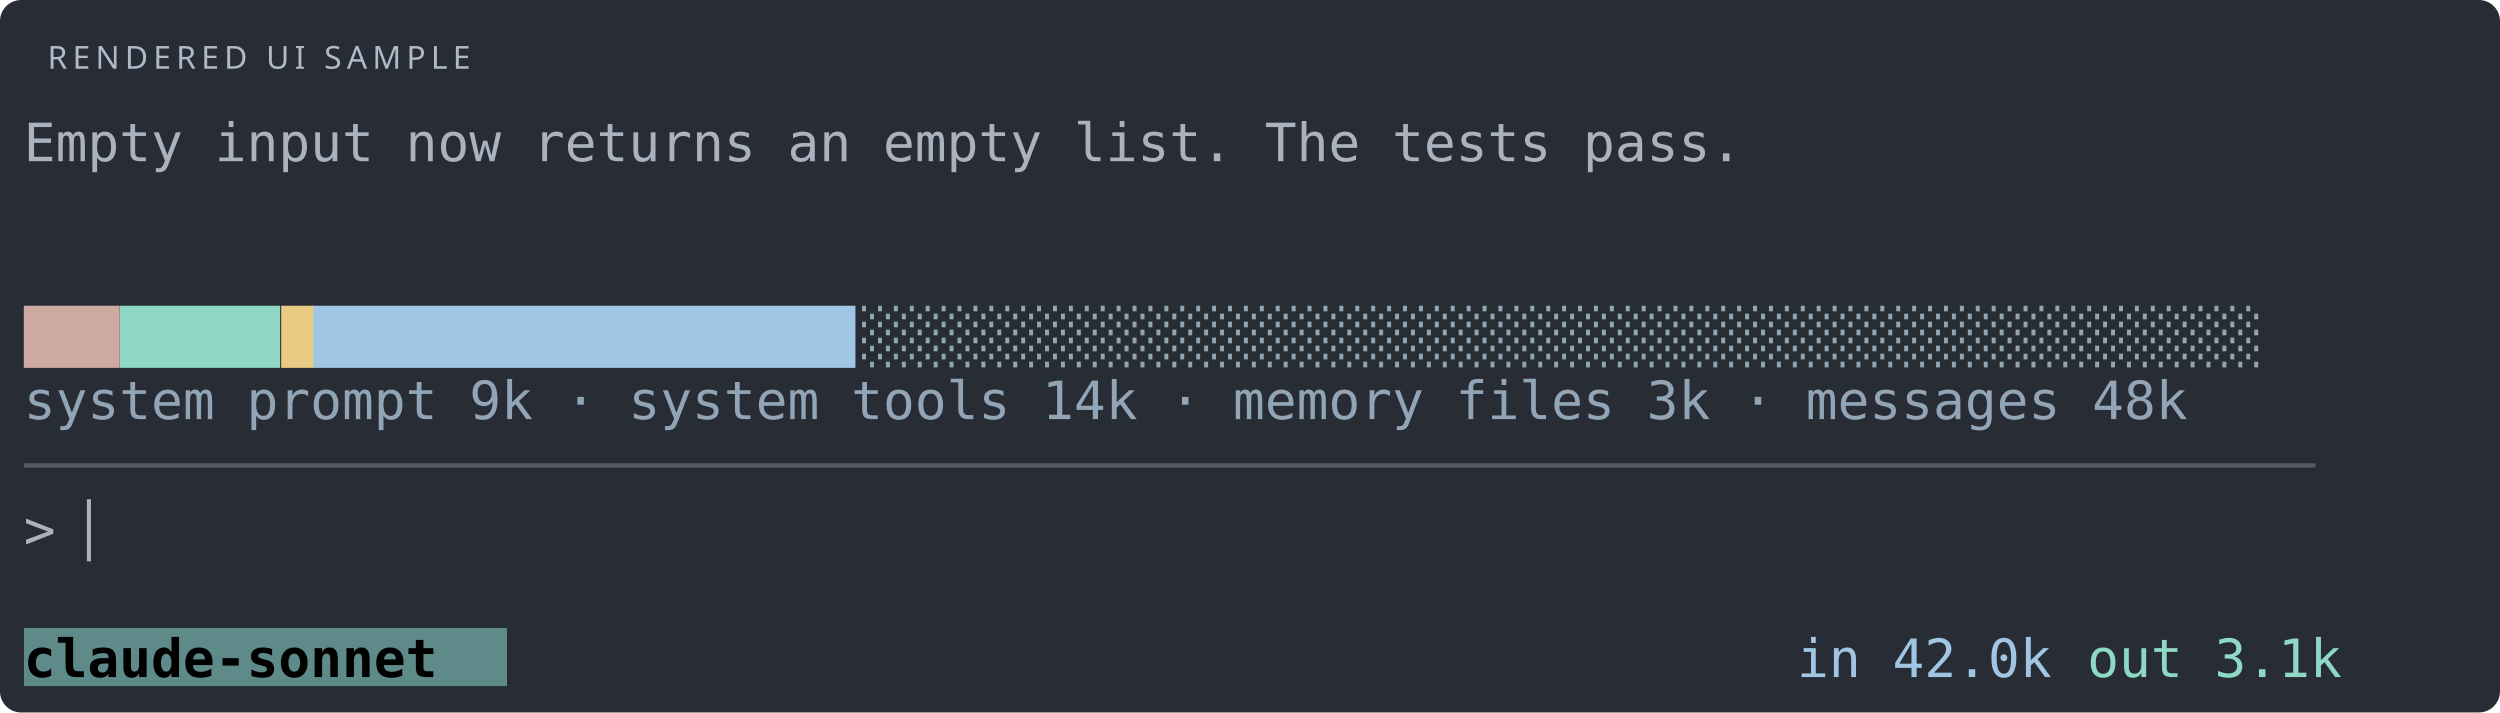
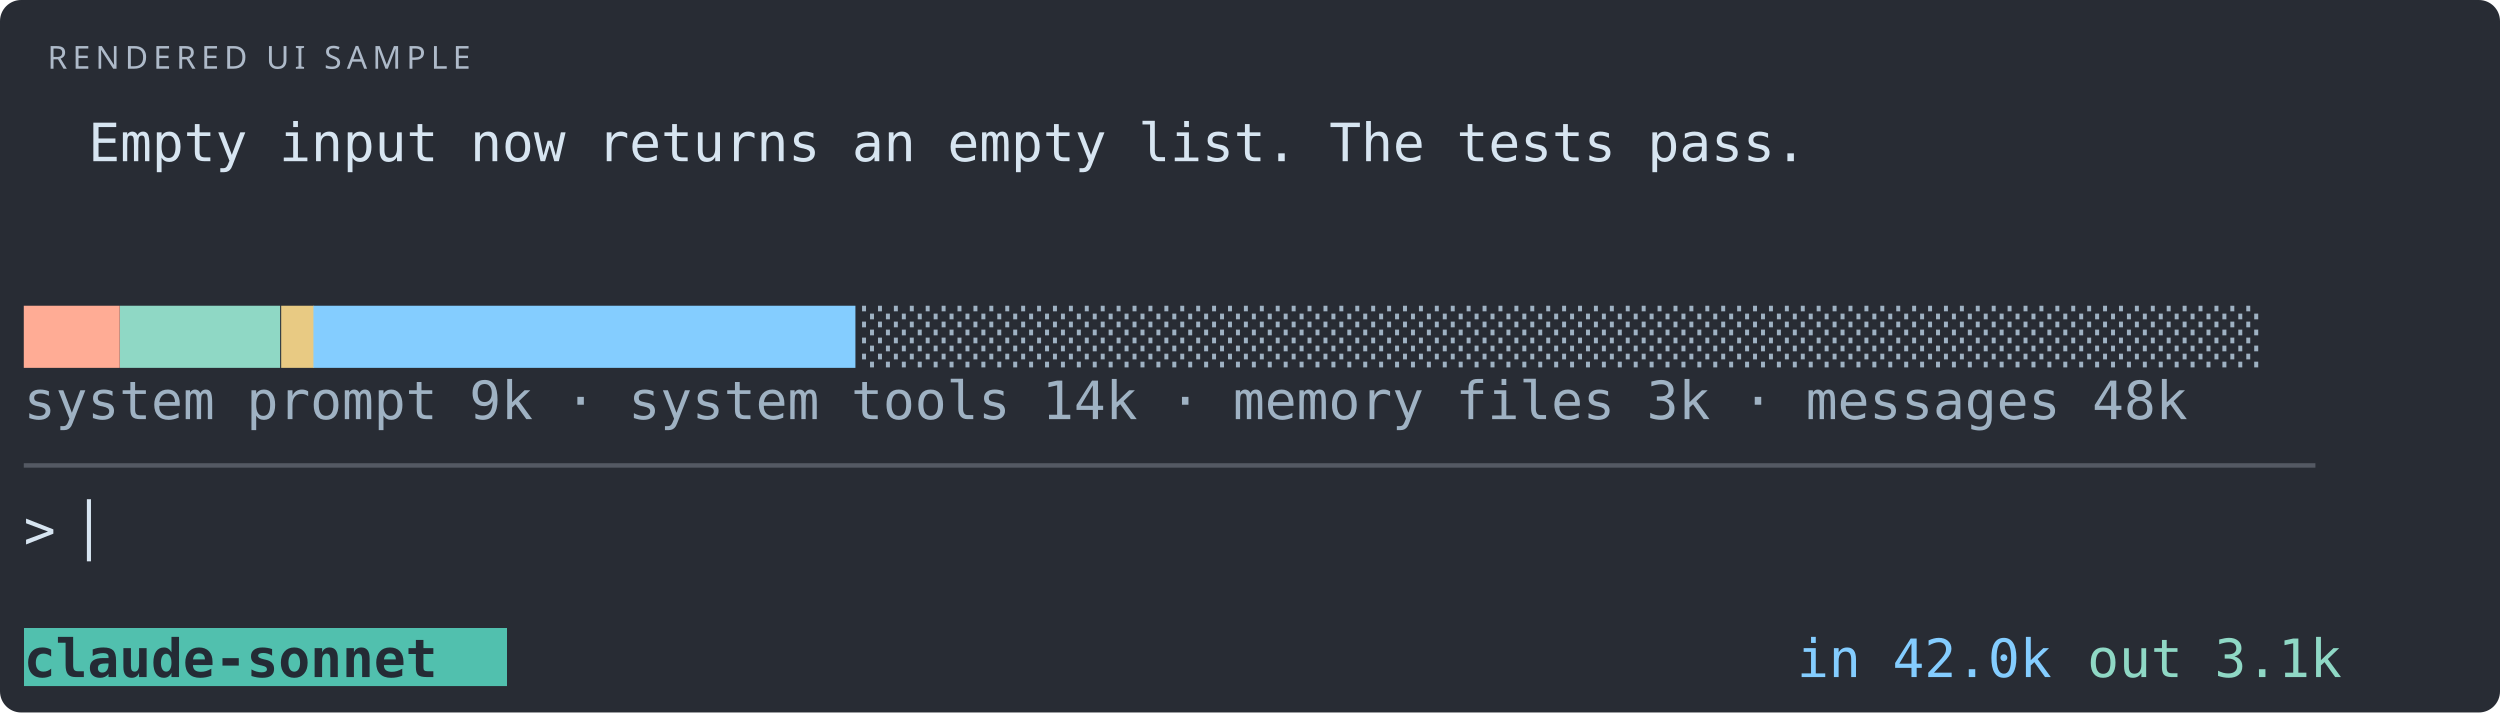
<svg xmlns="http://www.w3.org/2000/svg" viewBox="0 0 946 269.6">
  <style>
.plugins-overview-matrix {font-family:monospace;font-size:20px;line-height:24.4px}
.plugins-overview-r1 { fill: #abb2bf }
- .plugins-overview-r2 { fill: #cda9a1 }
- .plugins-overview-r3 { fill: #8fd8c5 }
- .plugins-overview-r4 { fill: #e8ca83 }
- .plugins-overview-r5 { fill: #a0c6e3 }
- .plugins-overview-r6 { fill: #91a5b7 }
- .plugins-overview-r7 { fill: #545963 }
- .plugins-overview-r8 { fill: #000000;font-weight: bold }
+ .plugins-overview-r2 { fill: #d7e5f1 }
+ .plugins-overview-r3 { fill: #ffac95 }
+ .plugins-overview-r4 { fill: #8fd8c5 }
+ .plugins-overview-r5 { fill: #e8ca83 }
+ .plugins-overview-r6 { fill: #84cdff }
+ .plugins-overview-r7 { fill: #9fb2c3 }
+ .plugins-overview-r8 { fill: #545963 }
+ .plugins-overview-r9 { fill: #242b35;font-weight: bold }
</style>
  <defs>
    <clipPath id="plugins-overview-clip-terminal">
      <rect width="926.2" height="218.6" />
    </clipPath>
    <clipPath id="plugins-overview-line-0">
      <rect x="0" y="1.5" width="927.2" height="24.65" />
    </clipPath>
    <clipPath id="plugins-overview-line-1">
      <rect x="0" y="25.9" width="927.2" height="24.65" />
    </clipPath>
    <clipPath id="plugins-overview-line-2">
      <rect x="0" y="50.3" width="927.2" height="24.65" />
    </clipPath>
    <clipPath id="plugins-overview-line-3">
      <rect x="0" y="74.7" width="927.2" height="24.65" />
    </clipPath>
    <clipPath id="plugins-overview-line-4">
      <rect x="0" y="99.1" width="927.2" height="24.65" />
    </clipPath>
    <clipPath id="plugins-overview-line-5">
      <rect x="0" y="123.5" width="927.2" height="24.65" />
    </clipPath>
    <clipPath id="plugins-overview-line-6">
      <rect x="0" y="147.9" width="927.2" height="24.65" />
    </clipPath>
    <clipPath id="plugins-overview-line-7">
      <rect x="0" y="172.3" width="927.2" height="24.65" />
    </clipPath>
  </defs>
  <rect width="946" height="269.6" rx="8" fill="#282c34" />
  <text x="18" y="26" fill="#aebac9" font-family="sans-serif" font-size="12" letter-spacing="2">RENDERED UI SAMPLE</text>
  <g transform="translate(9, 41)" clip-path="url(#plugins-overview-clip-terminal)">
-     <rect fill="#5e8b89" x="0" y="196.7" width="183" height="24.65" shape-rendering="crispEdges" />
+     <rect fill="#51c0ae" x="0" y="196.7" width="183" height="24.65" shape-rendering="crispEdges" />
    <g class="plugins-overview-matrix">
-       <text class="plugins-overview-r1" x="0" y="20" textLength="683.2" clip-path="url(#plugins-overview-line-0)">  Empty input now returns an empty list. The tests pass.</text>
+       <text class="plugins-overview-r2" x="24.4" y="20" textLength="658.8" clip-path="url(#plugins-overview-line-0)">Empty input now returns an empty list. The tests pass.</text>
      <text class="plugins-overview-r1" x="927.2" y="20" textLength="12.2" clip-path="url(#plugins-overview-line-0)">
</text>
      <text class="plugins-overview-r1" x="927.2" y="44.4" textLength="12.2" clip-path="url(#plugins-overview-line-1)">
</text>
      <text class="plugins-overview-r1" x="927.2" y="68.8" textLength="12.2" clip-path="url(#plugins-overview-line-2)">
</text>
-       <text class="plugins-overview-r2" x="0" y="93.2" textLength="36.6" clip-path="url(#plugins-overview-line-3)">███</text>
-       <text class="plugins-overview-r3" x="36.6" y="93.2" textLength="61" clip-path="url(#plugins-overview-line-3)">█████</text>
-       <text class="plugins-overview-r4" x="97.6" y="93.2" textLength="12.2" clip-path="url(#plugins-overview-line-3)">█</text>
-       <text class="plugins-overview-r5" x="109.8" y="93.2" textLength="207.4" clip-path="url(#plugins-overview-line-3)">█████████████████</text>
-       <text class="plugins-overview-r6" x="317.2" y="93.2" textLength="536.8" clip-path="url(#plugins-overview-line-3)">░░░░░░░░░░░░░░░░░░░░░░░░░░░░░░░░░░░░░░░░░░░░</text>
+       <text class="plugins-overview-r3" x="0" y="93.2" textLength="36.6" clip-path="url(#plugins-overview-line-3)">███</text>
+       <text class="plugins-overview-r4" x="36.6" y="93.2" textLength="61" clip-path="url(#plugins-overview-line-3)">█████</text>
+       <text class="plugins-overview-r5" x="97.6" y="93.2" textLength="12.2" clip-path="url(#plugins-overview-line-3)">█</text>
+       <text class="plugins-overview-r6" x="109.8" y="93.2" textLength="207.4" clip-path="url(#plugins-overview-line-3)">█████████████████</text>
+       <text class="plugins-overview-r7" x="317.2" y="93.2" textLength="536.8" clip-path="url(#plugins-overview-line-3)">░░░░░░░░░░░░░░░░░░░░░░░░░░░░░░░░░░░░░░░░░░░░</text>
      <text class="plugins-overview-r1" x="927.2" y="93.2" textLength="12.2" clip-path="url(#plugins-overview-line-3)">
</text>
-       <text class="plugins-overview-r6" x="0" y="117.6" textLength="829.6" clip-path="url(#plugins-overview-line-4)">system prompt 9k · system tools 14k · memory files 3k · messages 48k</text>
+       <text class="plugins-overview-r7" x="0" y="117.6" textLength="829.6" clip-path="url(#plugins-overview-line-4)">system prompt 9k · system tools 14k · memory files 3k · messages 48k</text>
      <text class="plugins-overview-r1" x="927.2" y="117.6" textLength="12.2" clip-path="url(#plugins-overview-line-4)">
</text>
-       <text class="plugins-overview-r7" x="0" y="142" textLength="878.4" clip-path="url(#plugins-overview-line-5)">────────────────────────────────────────────────────────────────────────</text>
+       <text class="plugins-overview-r8" x="0" y="142" textLength="878.4" clip-path="url(#plugins-overview-line-5)">────────────────────────────────────────────────────────────────────────</text>
      <text class="plugins-overview-r1" x="927.2" y="142" textLength="12.2" clip-path="url(#plugins-overview-line-5)">
</text>
-       <text class="plugins-overview-r1" x="0" y="166.4" textLength="36.6" clip-path="url(#plugins-overview-line-6)">&gt; ▏</text>
+       <text class="plugins-overview-r2" x="0" y="166.4" textLength="36.6" clip-path="url(#plugins-overview-line-6)">&gt; ▏</text>
      <text class="plugins-overview-r1" x="927.2" y="166.4" textLength="12.2" clip-path="url(#plugins-overview-line-6)">
</text>
      <text class="plugins-overview-r1" x="927.2" y="190.8" textLength="12.2" clip-path="url(#plugins-overview-line-7)">
</text>
-       <text class="plugins-overview-r8" x="0" y="215.2" textLength="183" clip-path="url(#plugins-overview-line-8)"> claude-sonnet </text>
-       <text class="plugins-overview-r5" x="671" y="215.2" textLength="97.6" clip-path="url(#plugins-overview-line-8)">in 42.0k</text>
-       <text class="plugins-overview-r3" x="780.8" y="215.2" textLength="97.6" clip-path="url(#plugins-overview-line-8)">out 3.1k</text>
+       <text class="plugins-overview-r9" x="0" y="215.2" textLength="183" clip-path="url(#plugins-overview-line-8)"> claude-sonnet </text>
+       <text class="plugins-overview-r6" x="671" y="215.2" textLength="97.6" clip-path="url(#plugins-overview-line-8)">in 42.0k</text>
+       <text class="plugins-overview-r4" x="780.8" y="215.2" textLength="97.6" clip-path="url(#plugins-overview-line-8)">out 3.1k</text>
      <text class="plugins-overview-r1" x="927.2" y="215.2" textLength="12.2" clip-path="url(#plugins-overview-line-8)">
</text>
    </g>
  </g>
</svg>
